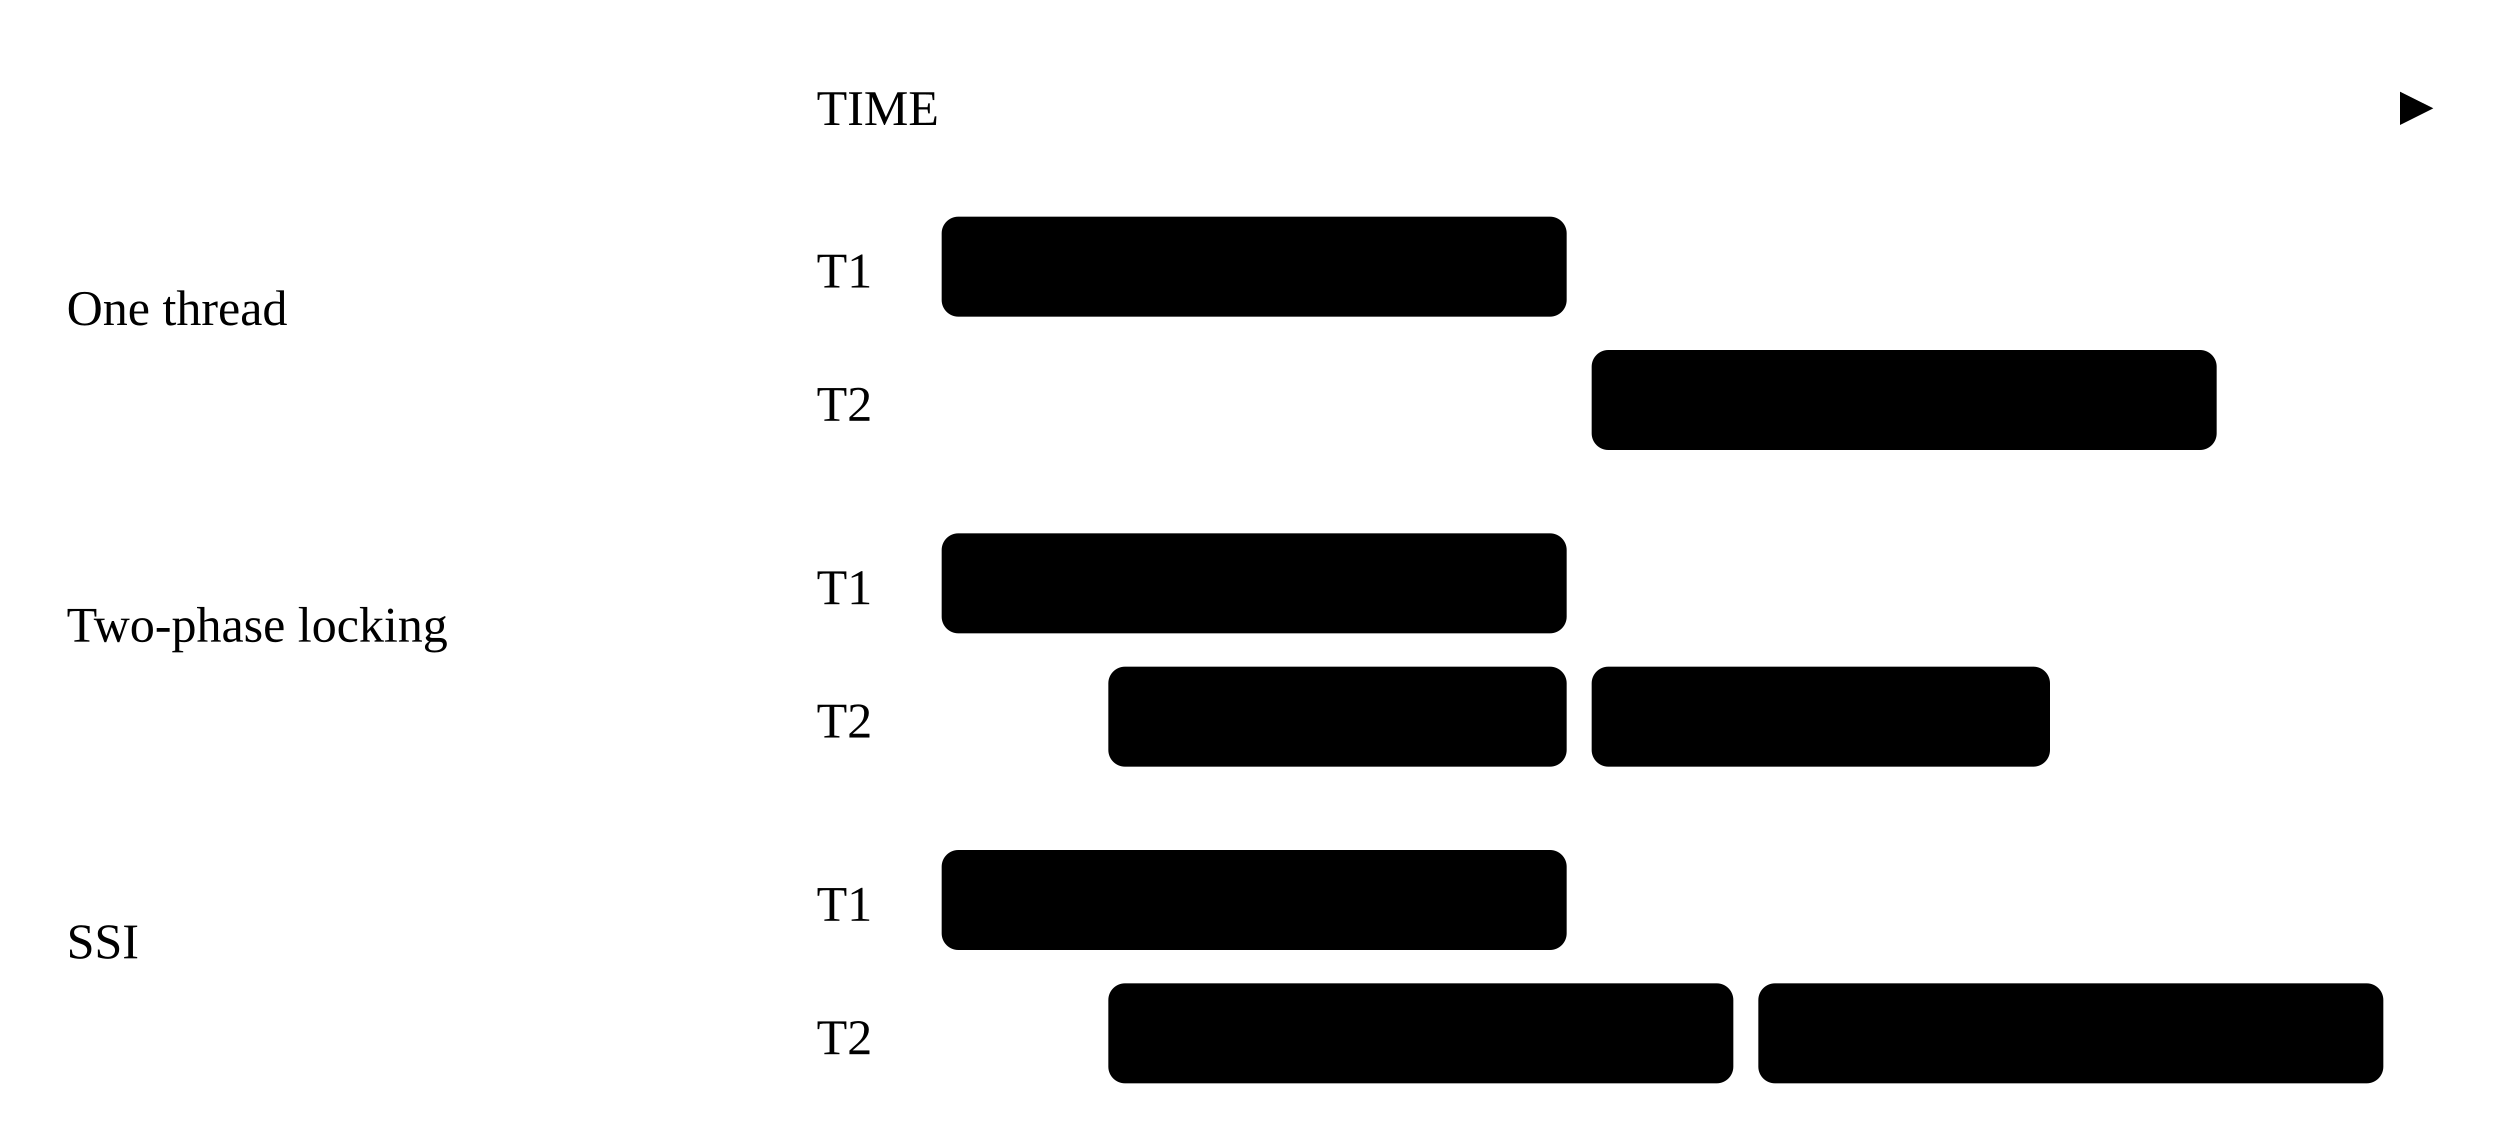
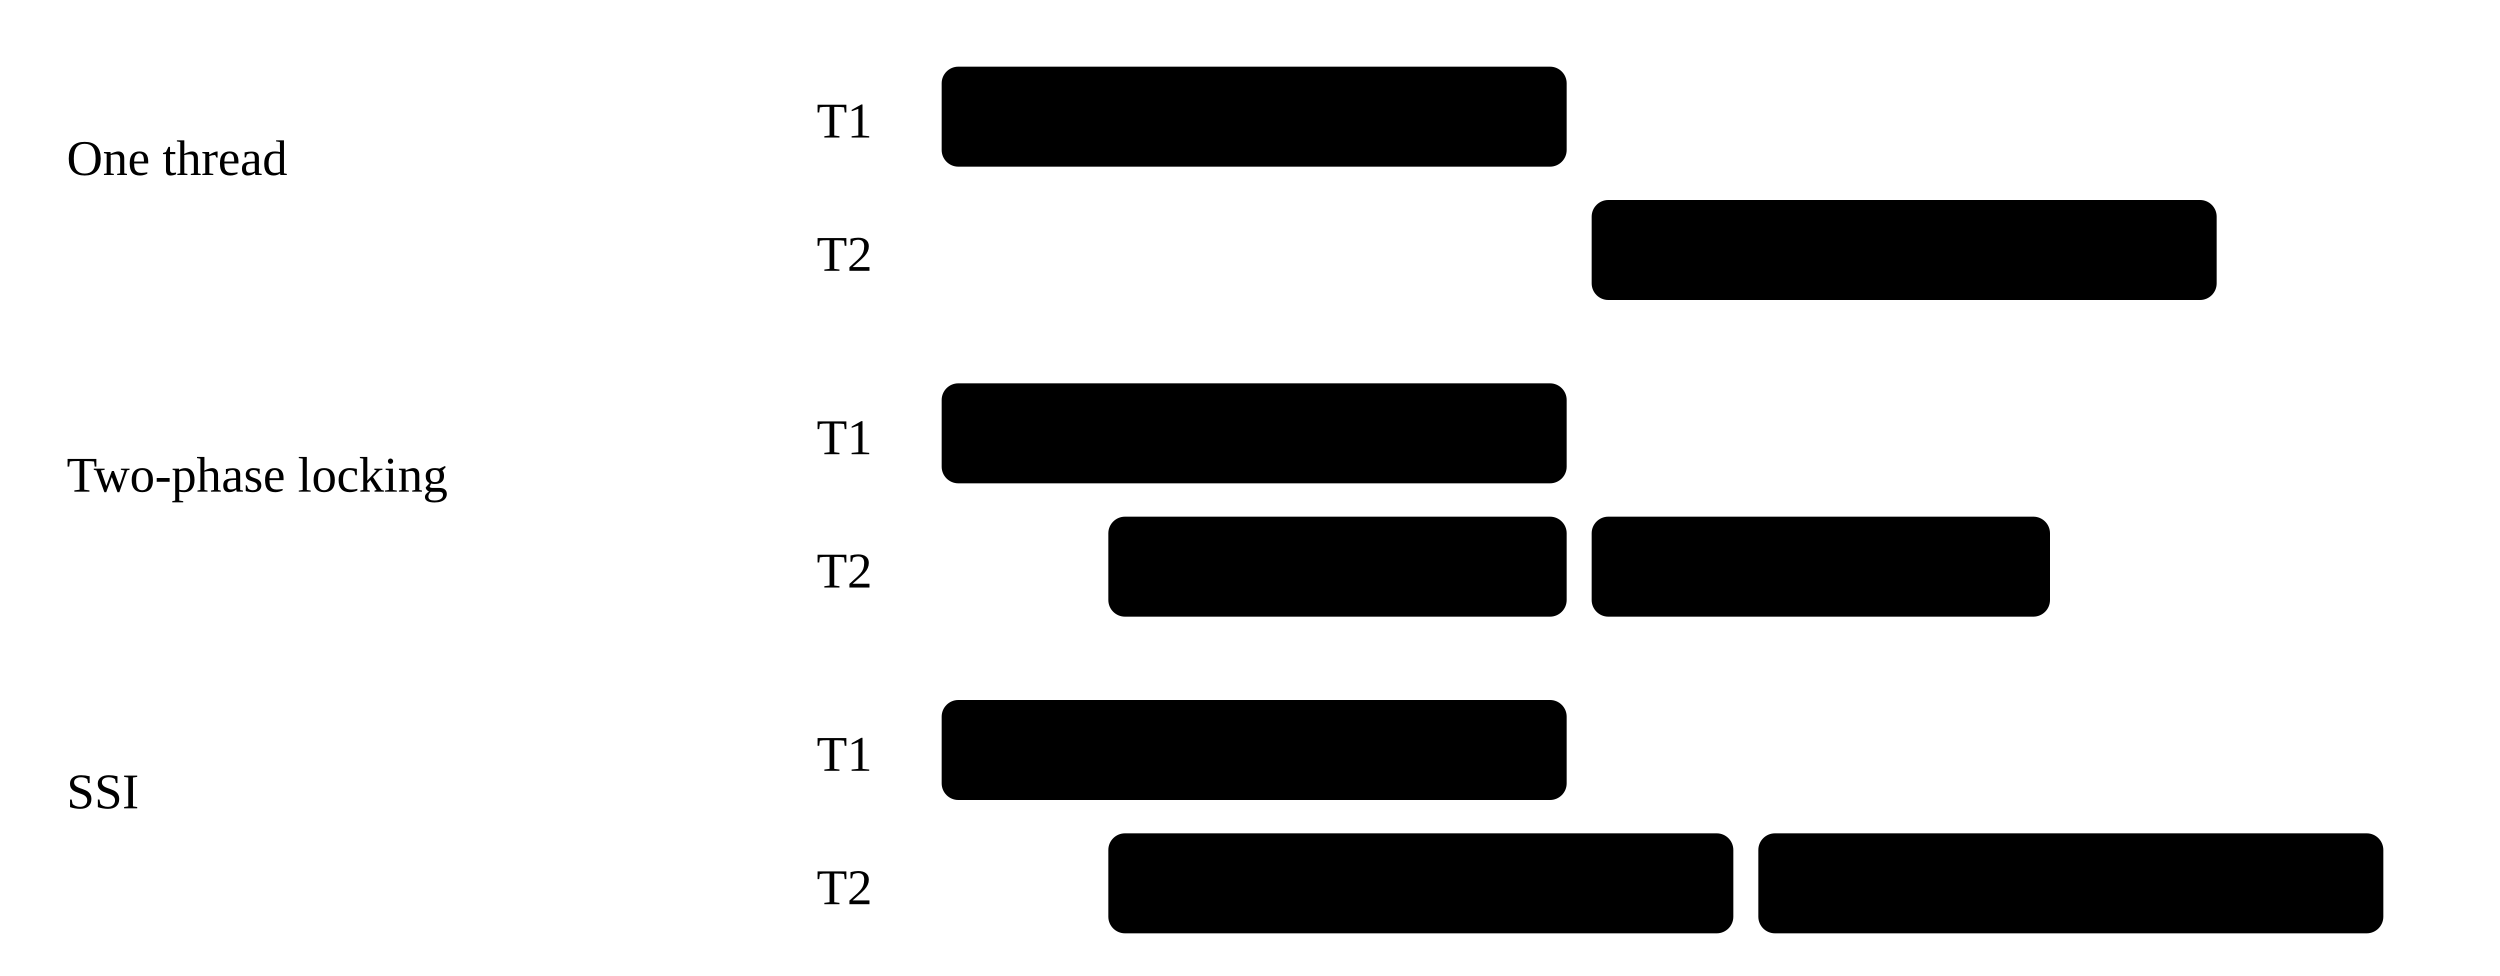
- <svg xmlns="http://www.w3.org/2000/svg" class="diagram-svg" viewBox="0 0 600 270" role="img" aria-labelledby="serializable-ways-title serializable-ways-desc">
+ <svg xmlns="http://www.w3.org/2000/svg" class="diagram-svg" viewBox="0 0 600 234" role="img" aria-labelledby="serializable-ways-title serializable-ways-desc">
  <defs>
    <marker id="serializable-ways-head" viewBox="0 0 8 8" refX="8" refY="4" markerWidth="8" markerHeight="8" markerUnits="userSpaceOnUse" orient="auto">
      <path class="dg-head" d="M0,0 L8,4 L0,8 z" />
    </marker>
    <marker id="serializable-ways-head-accent" viewBox="0 0 8 8" refX="8" refY="4" markerWidth="8" markerHeight="8" markerUnits="userSpaceOnUse" orient="auto">
      <path class="dg-head-accent" d="M0,0 L8,4 L0,8 z" />
    </marker>
  </defs>
-   <text class="dg-mono dg-muted-text" x="196" y="30">TIME</text>
-   <path class="dg-arrow" d="M236 26 H584" marker-end="url(#serializable-ways-head)" />
-   <text class="dg-name" x="16" y="78" text-anchor="start">One thread</text>
-   <text class="dg-mono dg-muted-text" x="196" y="69">T1</text>
-   <rect class="dg-box" x="226" y="52" width="150" height="24" rx="4" />
-   <text class="dg-code" x="301.0" y="68" text-anchor="middle">runs</text>
-   <text class="dg-mono dg-muted-text" x="196" y="101">T2</text>
-   <rect class="dg-box" x="382" y="84" width="150" height="24" rx="4" />
-   <text class="dg-code" x="457.0" y="100" text-anchor="middle">runs</text>
-   <line class="dg-rule" x1="16" y1="118" x2="584" y2="118" />
-   <text class="dg-name" x="16" y="154" text-anchor="start">Two-phase locking</text>
-   <text class="dg-mono dg-muted-text" x="196" y="145">T1</text>
-   <rect class="dg-box" x="226" y="128" width="150" height="24" rx="4" />
-   <text class="dg-code" x="301.0" y="144" text-anchor="middle">runs</text>
-   <text class="dg-mono dg-muted-text" x="196" y="177">T2</text>
-   <rect class="dg-box-failed" x="266" y="160" width="110" height="24" rx="4" />
-   <text class="dg-code-muted" x="321.0" y="176" text-anchor="middle">waits for T1</text>
-   <rect class="dg-box" x="382" y="160" width="110" height="24" rx="4" />
-   <text class="dg-code" x="437.0" y="176" text-anchor="middle">runs</text>
-   <line class="dg-rule" x1="16" y1="194" x2="584" y2="194" />
-   <text class="dg-name" x="16" y="230" text-anchor="start">SSI</text>
-   <text class="dg-mono dg-muted-text" x="196" y="221">T1</text>
-   <rect class="dg-box" x="226" y="204" width="150" height="24" rx="4" />
-   <text class="dg-code" x="301.0" y="220" text-anchor="middle">runs</text>
-   <text class="dg-mono dg-muted-text" x="196" y="253">T2</text>
-   <rect class="dg-box-accent" x="266" y="236" width="150" height="24" rx="4" />
-   <text class="dg-code" x="341.0" y="252" text-anchor="middle">conflict: aborted</text>
-   <rect class="dg-box" x="422" y="236" width="150" height="24" rx="4" />
-   <text class="dg-code" x="497.0" y="252" text-anchor="middle">runs again</text>
+   <g transform="translate(0 -36)">
+     <text class="dg-name" x="16" y="78" text-anchor="start">One thread</text>
+     <text class="dg-mono dg-muted-text" x="196" y="69">T1</text>
+     <rect class="dg-box" x="226" y="52" width="150" height="24" rx="4" />
+     <text class="dg-code" x="301.0" y="68" text-anchor="middle">runs</text>
+     <text class="dg-mono dg-muted-text" x="196" y="101">T2</text>
+     <rect class="dg-box" x="382" y="84" width="150" height="24" rx="4" />
+     <text class="dg-code" x="457.0" y="100" text-anchor="middle">runs</text>
+     <line class="dg-rule" x1="16" y1="118" x2="584" y2="118" />
+     <text class="dg-name" x="16" y="154" text-anchor="start">Two-phase locking</text>
+     <text class="dg-mono dg-muted-text" x="196" y="145">T1</text>
+     <rect class="dg-box" x="226" y="128" width="150" height="24" rx="4" />
+     <text class="dg-code" x="301.0" y="144" text-anchor="middle">runs</text>
+     <text class="dg-mono dg-muted-text" x="196" y="177">T2</text>
+     <rect class="dg-box-failed" x="266" y="160" width="110" height="24" rx="4" />
+     <text class="dg-code-muted" x="321.0" y="176" text-anchor="middle">waits for T1</text>
+     <rect class="dg-box" x="382" y="160" width="110" height="24" rx="4" />
+     <text class="dg-code" x="437.0" y="176" text-anchor="middle">runs</text>
+     <line class="dg-rule" x1="16" y1="194" x2="584" y2="194" />
+     <text class="dg-name" x="16" y="230" text-anchor="start">SSI</text>
+     <text class="dg-mono dg-muted-text" x="196" y="221">T1</text>
+     <rect class="dg-box" x="226" y="204" width="150" height="24" rx="4" />
+     <text class="dg-code" x="301.0" y="220" text-anchor="middle">runs</text>
+     <text class="dg-mono dg-muted-text" x="196" y="253">T2</text>
+     <rect class="dg-box-accent" x="266" y="236" width="150" height="24" rx="4" />
+     <text class="dg-code" x="341.0" y="252" text-anchor="middle">conflict: aborted</text>
+     <rect class="dg-box" x="422" y="236" width="150" height="24" rx="4" />
+     <text class="dg-code" x="497.0" y="252" text-anchor="middle">runs again</text>
+   </g>
</svg>
